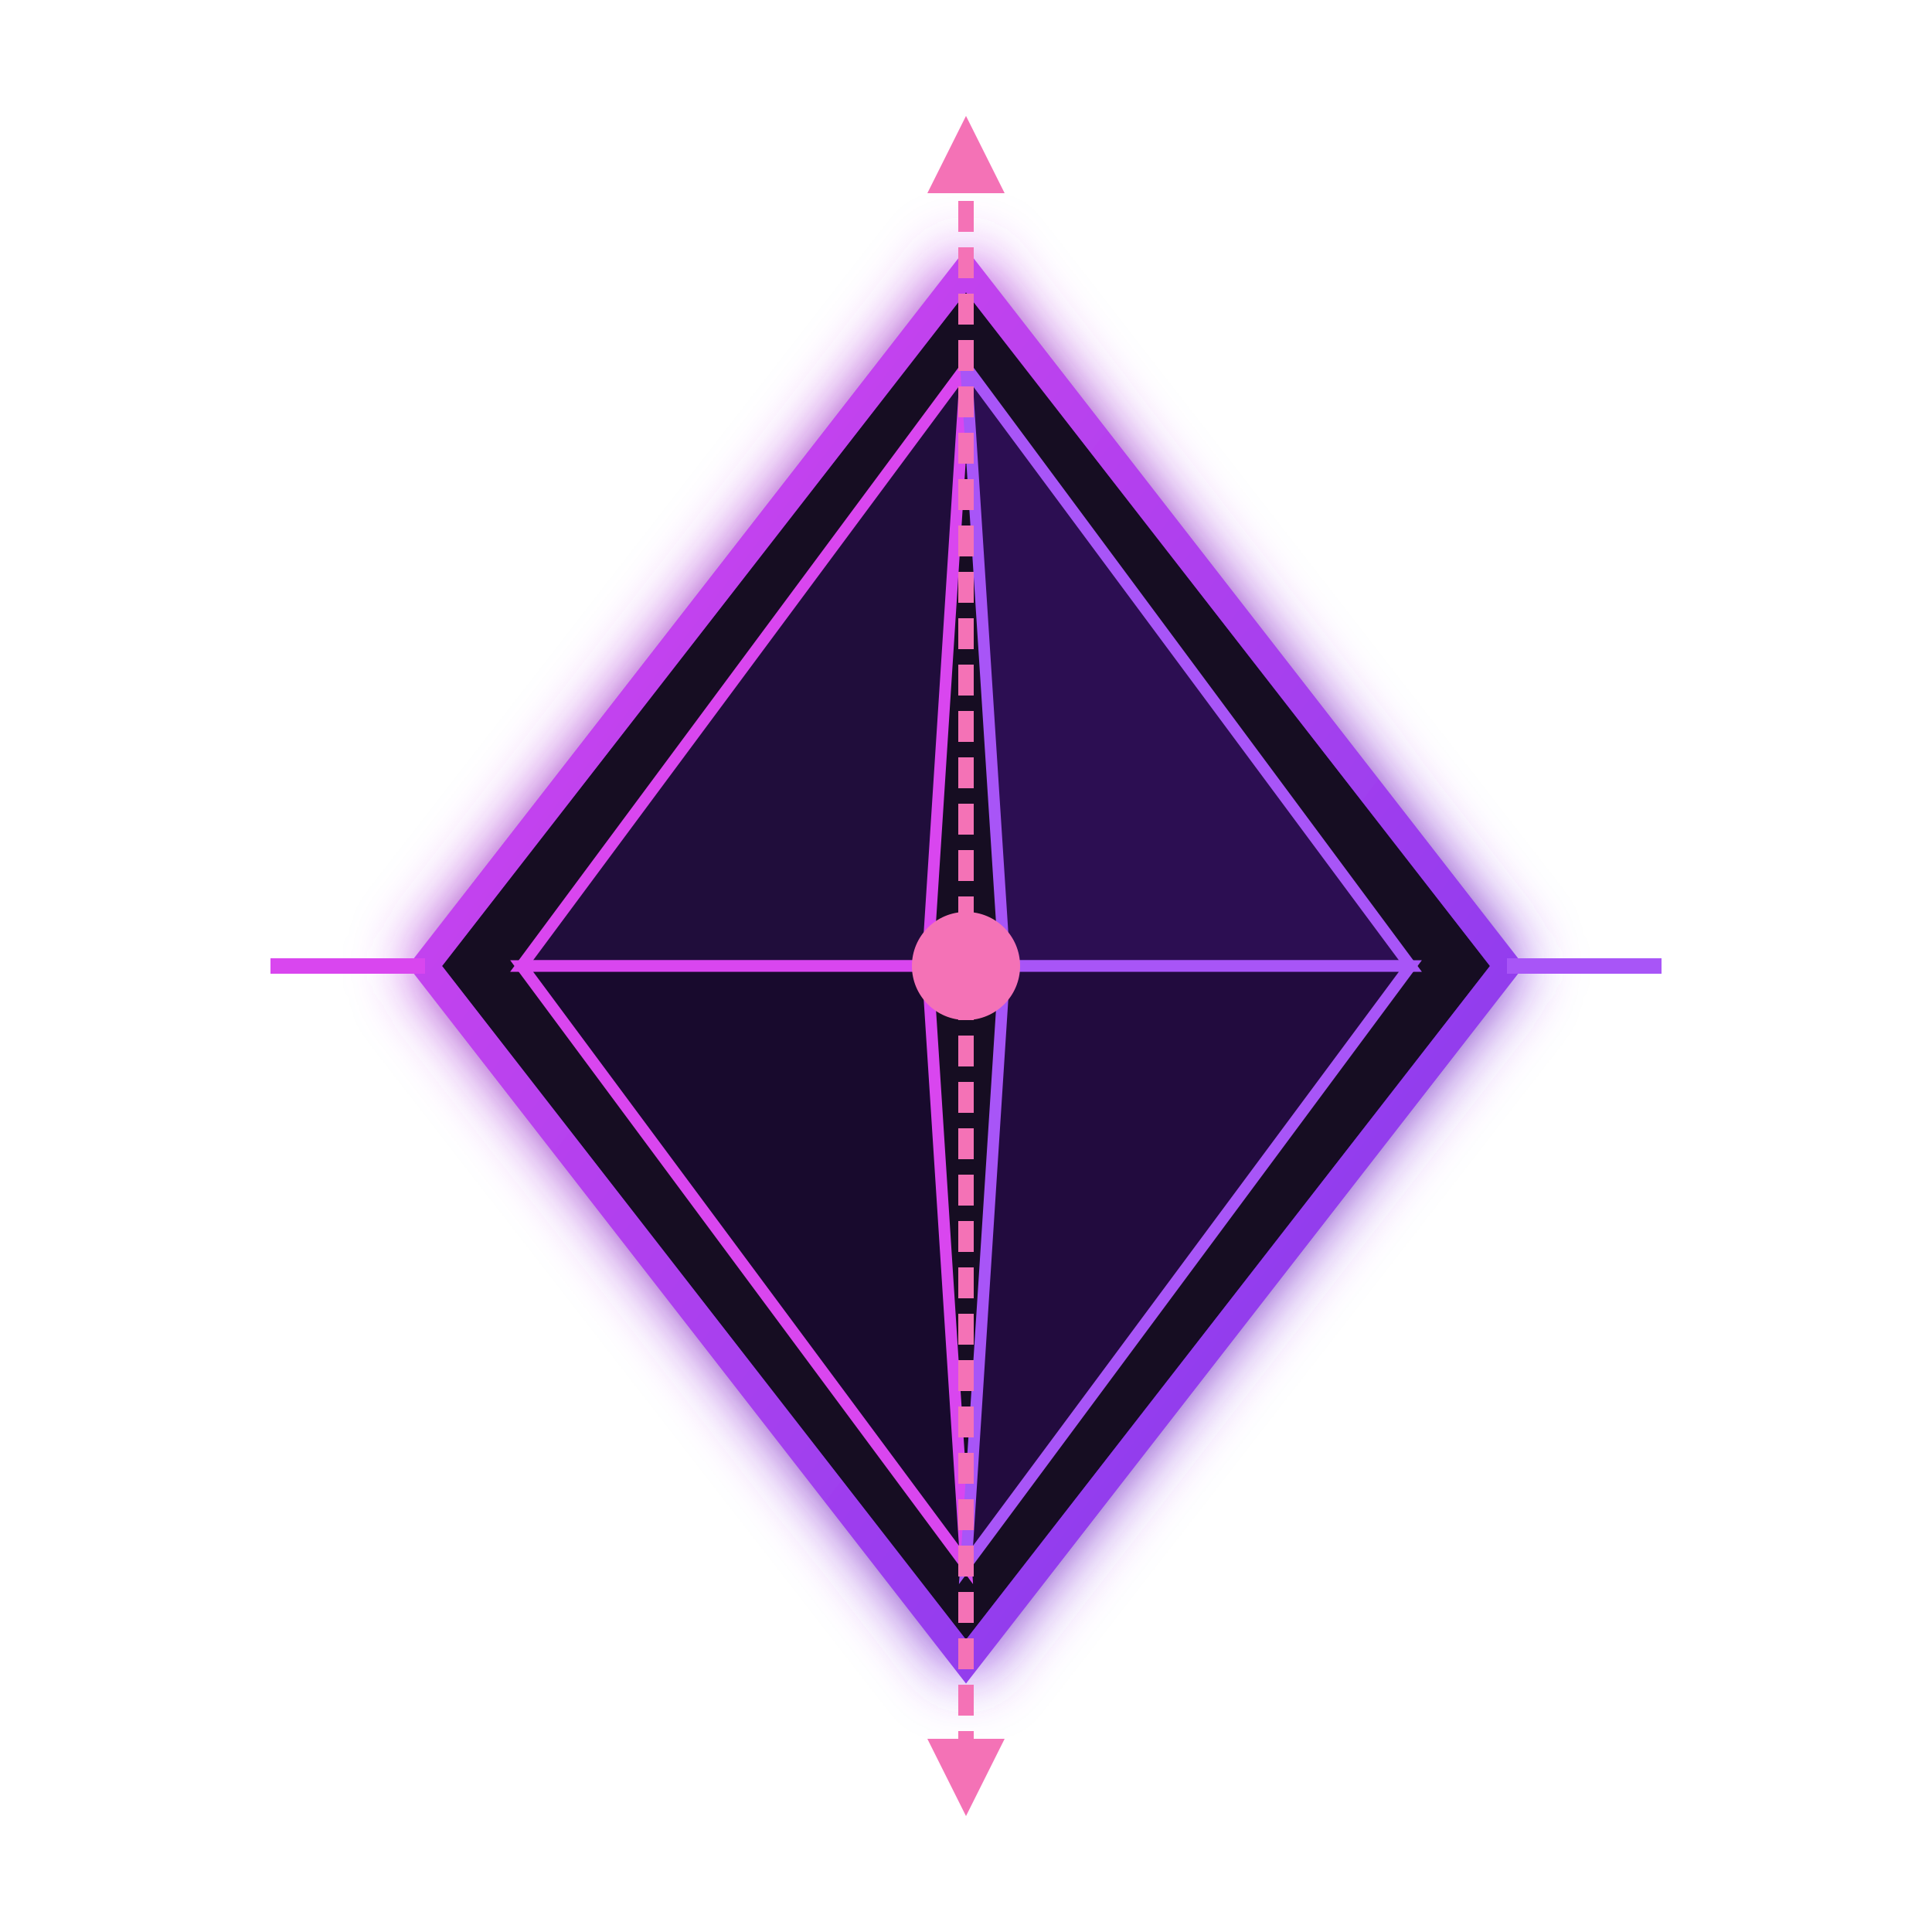
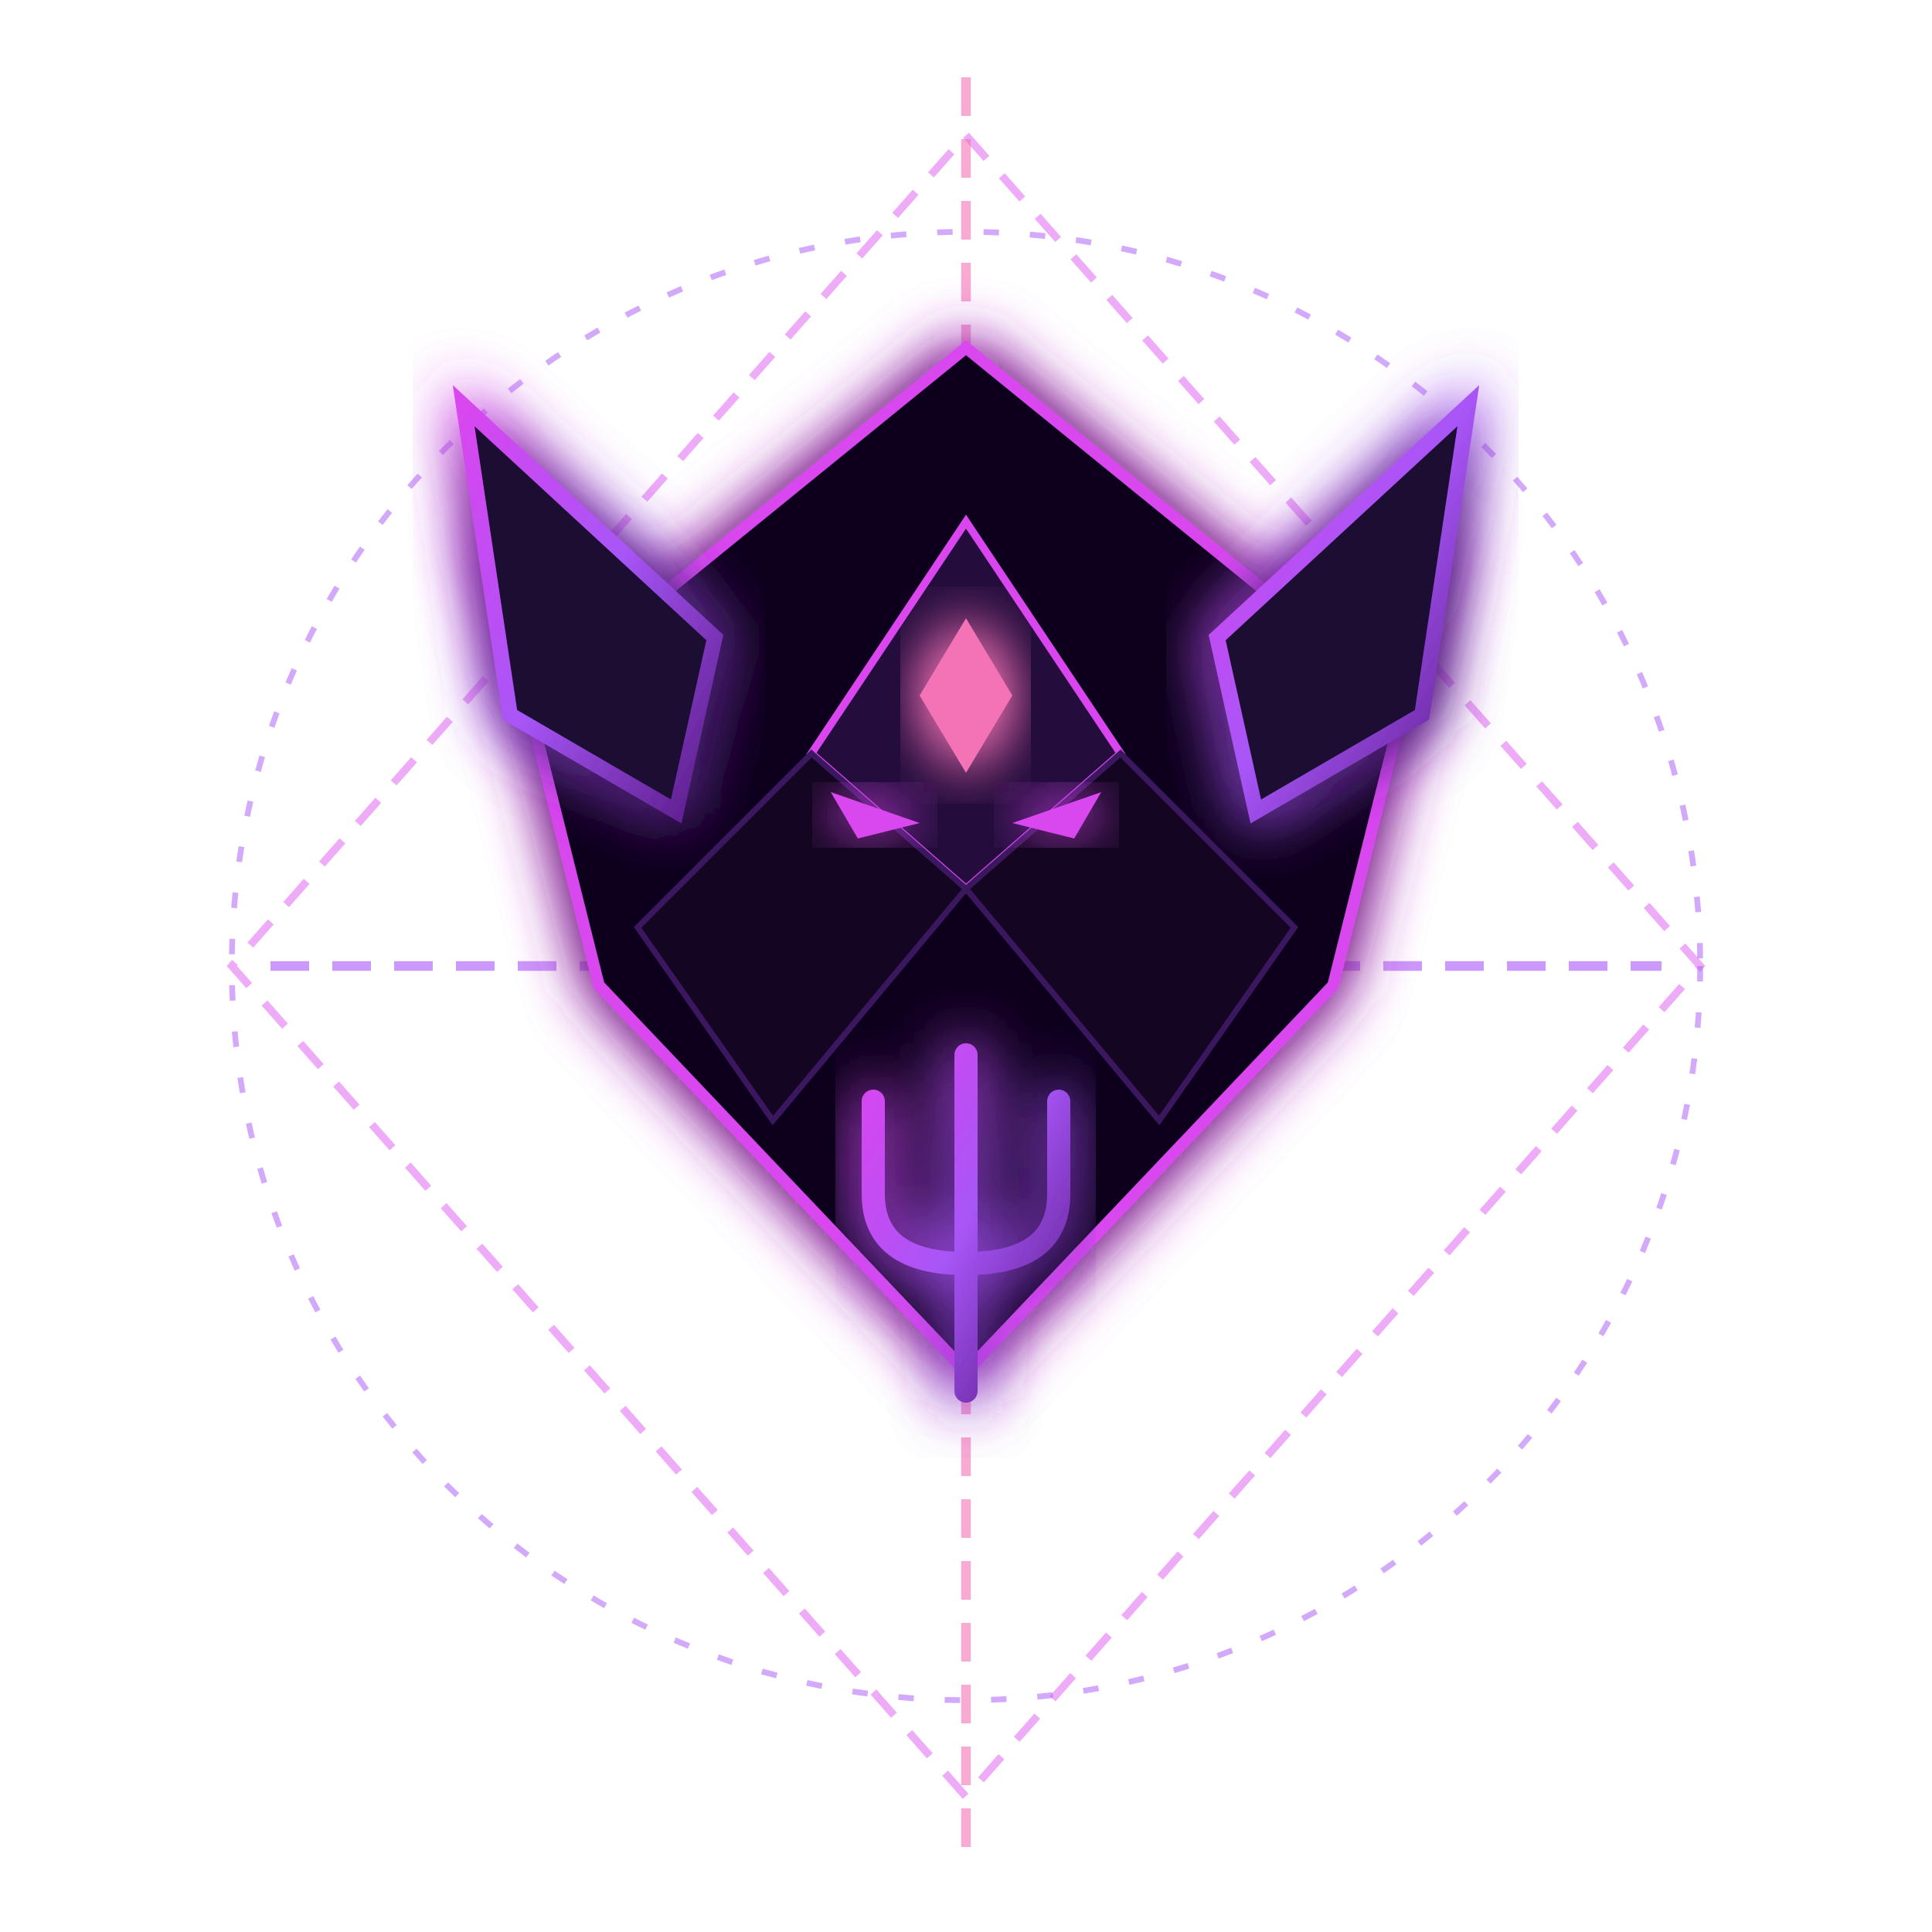
<svg xmlns="http://www.w3.org/2000/svg" viewBox="0 0 500 500" width="100%" height="100%">
  <defs>
    <linearGradient id="reconcilerGlow" x1="0%" y1="0%" x2="100%" y2="100%">
      <stop offset="0%" stop-color="#d946ef" />
-       <stop offset="100%" stop-color="#7c3aed" />
+       <stop offset="50%" stop-color="#a855f7" />
+       <stop offset="100%" stop-color="#581c87" />
    </linearGradient>
-     <filter id="neonBlurReconciler" x="-20%" y="-20%" width="140%" height="140%">
+     <filter id="glow-reconciler" x="-20%" y="-20%" width="140%" height="140%">
      <feGaussianBlur stdDeviation="8" result="blur" />
      <feMerge>
+         <feMergeNode in="blur" />
        <feMergeNode in="blur" />
        <feMergeNode in="SourceGraphic" />
      </feMerge>
    </filter>
  </defs>
-   <polygon points="250,70 390,250 250,430 110,250" fill="#120722" stroke="url(#reconcilerGlow)" stroke-width="7" filter="url(#neonBlurReconciler)" />
-   <polygon points="250,95 240,250 135,250" fill="#200d3b" stroke="#d946ef" stroke-width="3" />
-   <polygon points="250,405 240,250 135,250" fill="#180a2d" stroke="#d946ef" stroke-width="3" />
-   <polygon points="250,95 260,250 365,250" fill="#2c0e52" stroke="#a855f7" stroke-width="3" />
-   <polygon points="250,405 260,250 365,250" fill="#220b3e" stroke="#a855f7" stroke-width="3" />
-   <line x1="250" y1="40" x2="250" y2="460" stroke="#f472b6" stroke-width="4" stroke-dasharray="8,4" />
-   <circle cx="250" cy="250" r="14" fill="#f472b6" />
-   <line x1="70" y1="250" x2="110" y2="250" stroke="#d946ef" stroke-width="4" />
-   <line x1="390" y1="250" x2="430" y2="250" stroke="#a855f7" stroke-width="4" />
-   <polygon points="250,30 260,50 240,50" fill="#f472b6" />
-   <polygon points="250,470 260,450 240,450" fill="#f472b6" />
+   <polygon points="250,35 440,250 250,465 60,250" fill="none" stroke="#d946ef" stroke-width="2" stroke-dasharray="8,6" opacity="0.45" />
+   <circle cx="250" cy="250" r="190" fill="none" stroke="#a855f7" stroke-width="1.5" stroke-dasharray="4,8" opacity="0.5" />
+   <line x1="250" y1="20" x2="250" y2="480" stroke="#f472b6" stroke-width="2.5" stroke-dasharray="10,6" opacity="0.6" />
+   <line x1="70" y1="250" x2="430" y2="250" stroke="#a855f7" stroke-width="2.5" stroke-dasharray="10,6" opacity="0.6" />
+   <g transform="translate(0, 5)">
+     <polygon points="250,85 330,150 375,130 345,250 250,350 155,250 125,130 170,150" fill="#0f051a" stroke="#d946ef" stroke-width="3" filter="url(#glow-reconciler)" />
+     <path d="M 185 160 L 120 100 L 132 180 L 175 205 Z" fill="#1c0a30" stroke="url(#reconcilerGlow)" stroke-width="4" filter="url(#glow-reconciler)" />
+     <path d="M 315 160 L 380 100 L 368 180 L 325 205 Z" fill="#1c0a30" stroke="url(#reconcilerGlow)" stroke-width="4" filter="url(#glow-reconciler)" />
+     <polygon points="250,130 290,190 250,225 210,190" fill="#240c3d" stroke="#d946ef" stroke-width="2" />
+     <polygon points="250,155 262,175 250,195 238,175" fill="#f472b6" filter="url(#glow-reconciler)" />
+     <polygon points="210,190 250,225 200,285 165,235" fill="#140622" stroke="#3b1760" stroke-width="1.5" />
+     <polygon points="290,190 250,225 300,285 335,235" fill="#140622" stroke="#3b1760" stroke-width="1.5" />
+     <polygon points="215,200 238,208 222,212" fill="#d946ef" filter="url(#glow-reconciler)" />
+     <polygon points="285,200 262,208 278,212" fill="#d946ef" filter="url(#glow-reconciler)" />
+     <path d="M 226 280 L 226 304 Q 226 322, 250 322 Q 274 322, 274 304 L 274 280 M 250 268 L 250 355" fill="none" stroke="url(#reconcilerGlow)" stroke-width="6" stroke-linecap="round" stroke-linejoin="round" filter="url(#glow-reconciler)" />
+   </g>
</svg>
